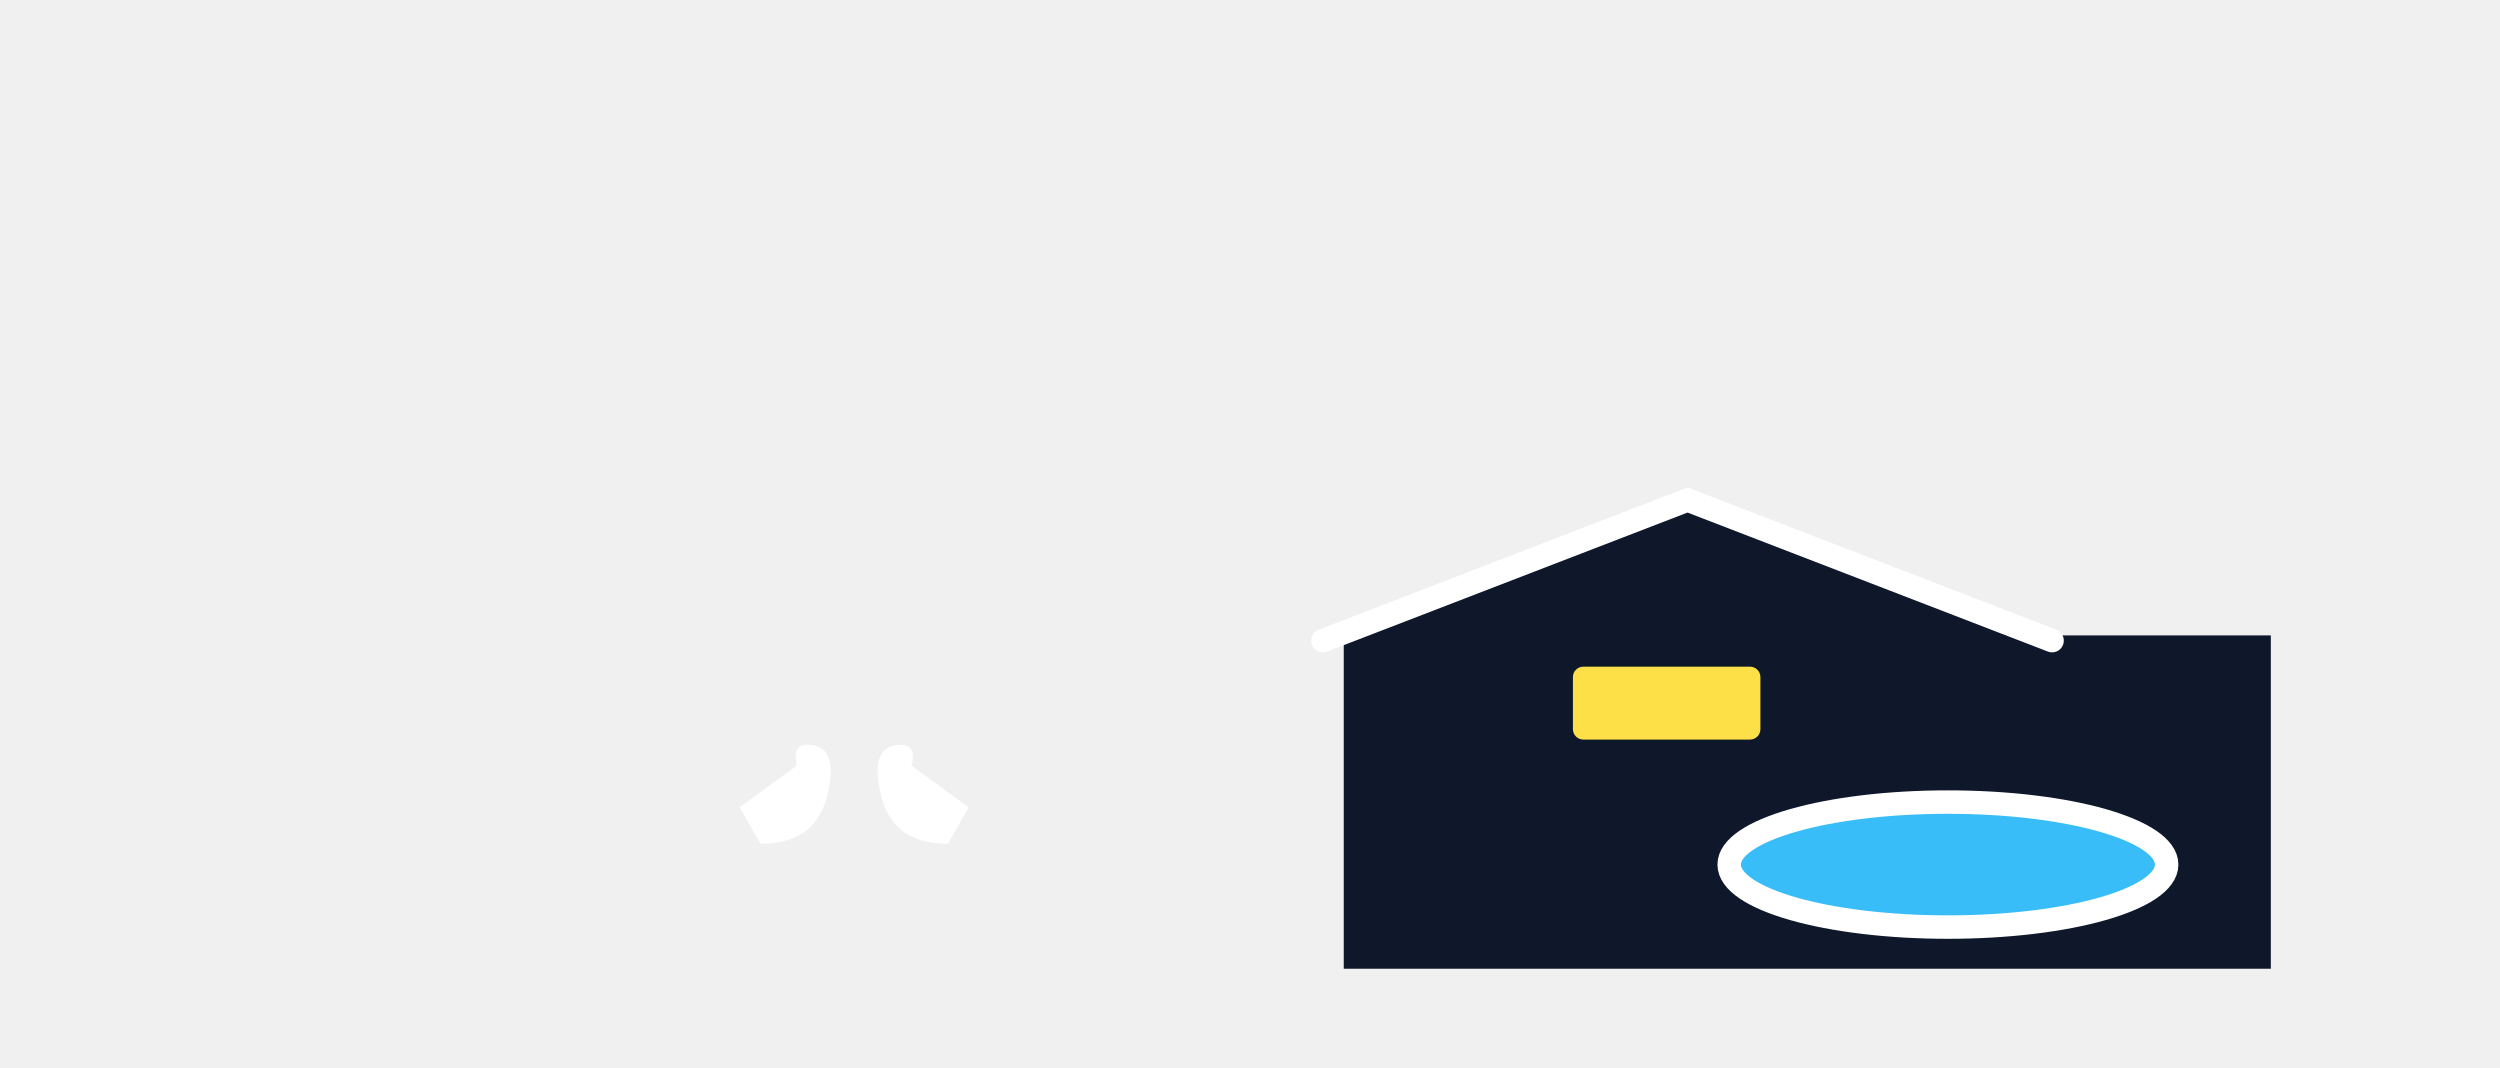
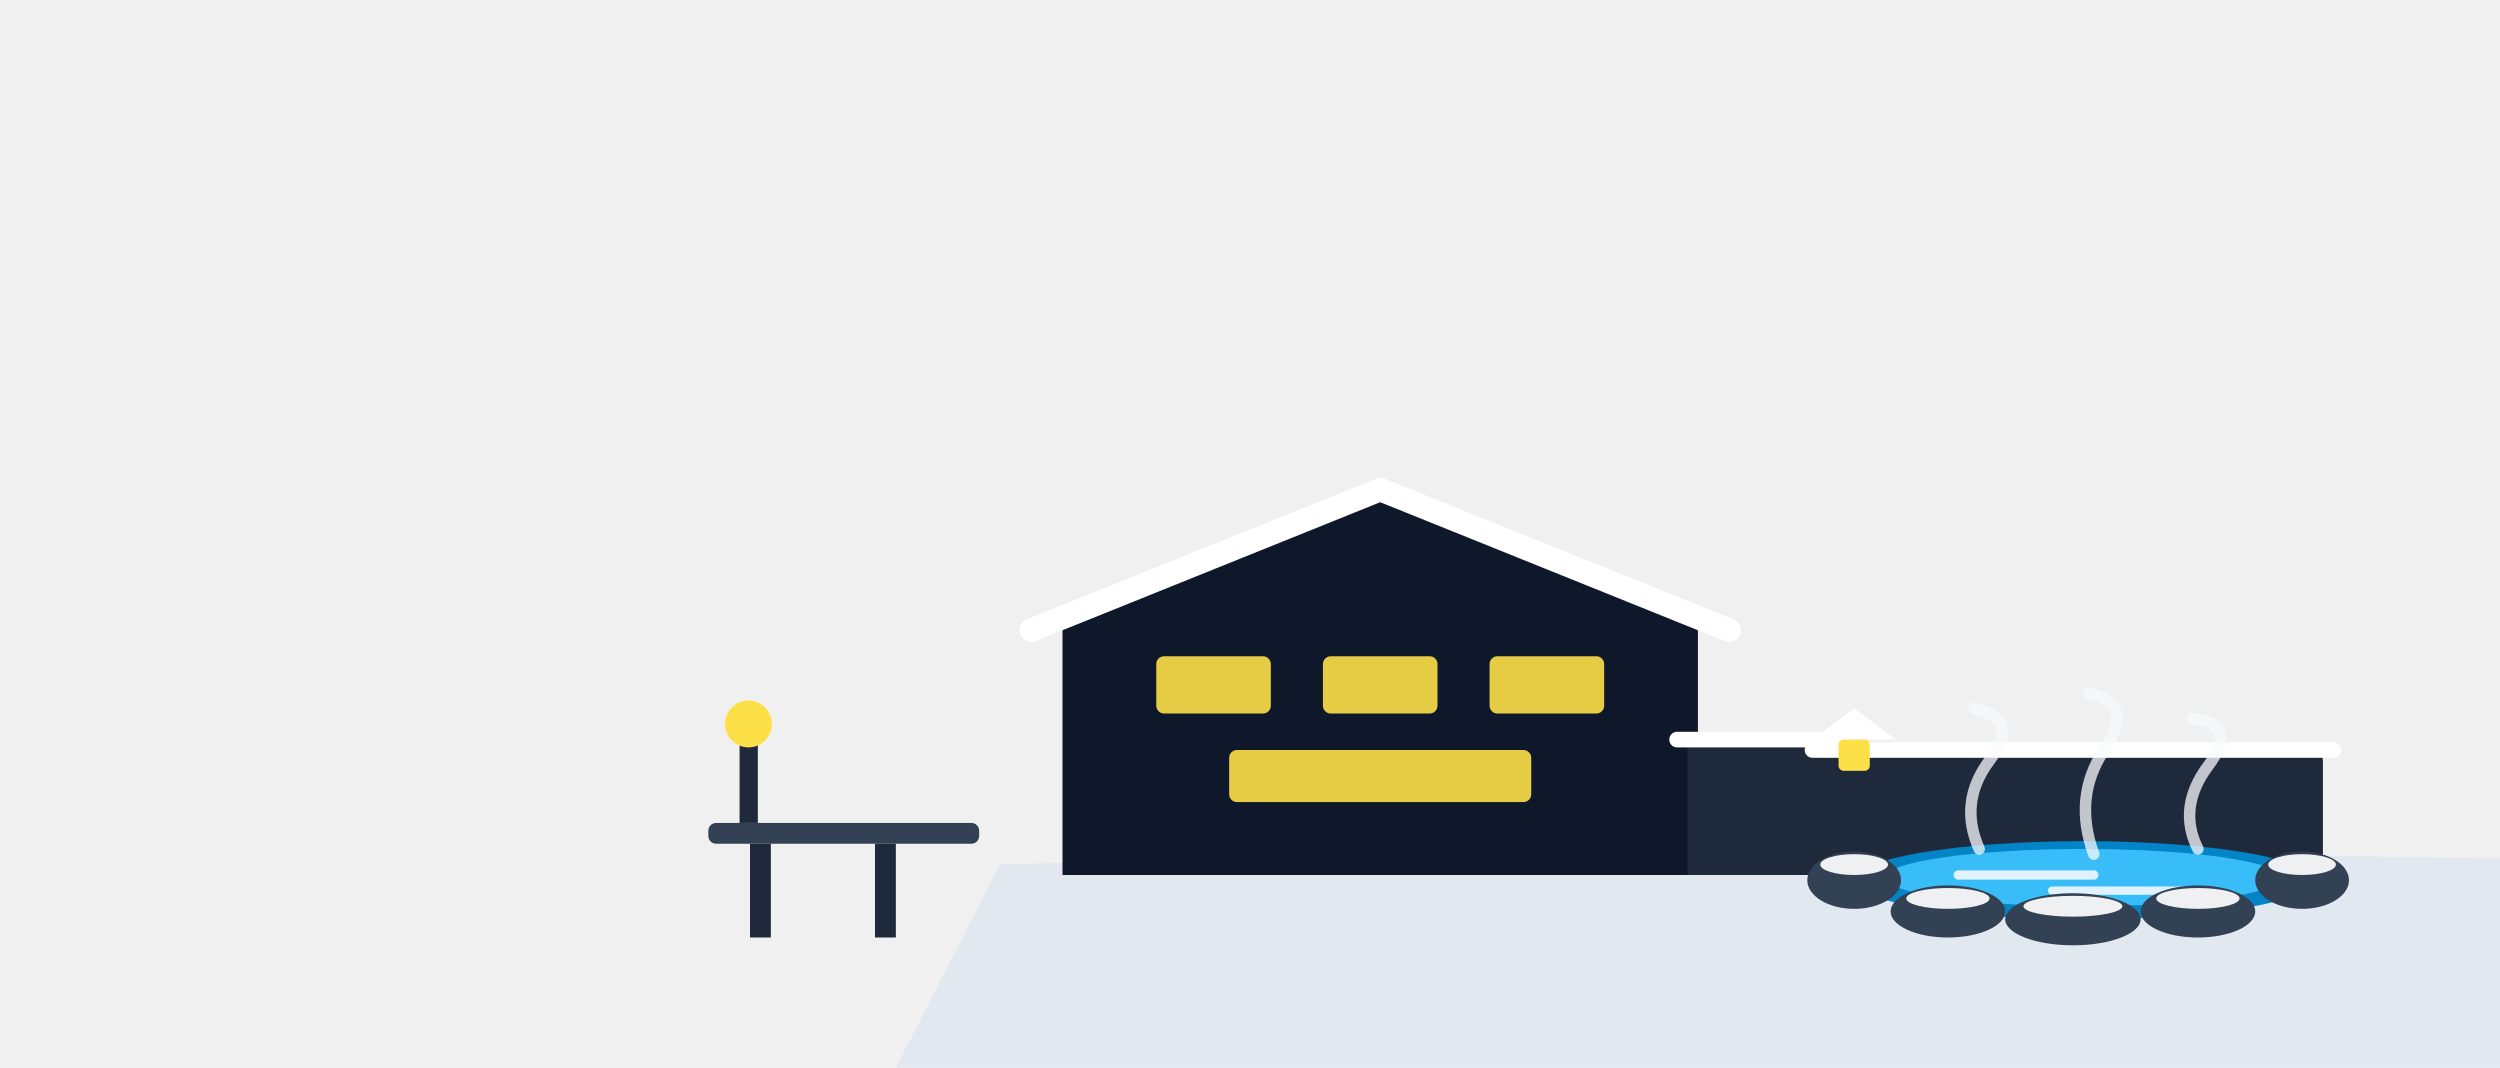
<svg xmlns="http://www.w3.org/2000/svg" viewBox="0 0 480 205" class="scene-svg" preserveAspectRatio="xMidYMax slice">
-   <path d="M 146,162 Q 157,162 159,152 Q 161,143 155,143 Q 152,143 153,147 L 142,155 Z" fill="#ffffff" />
-   <path d="M 182,162 Q 171,162 169,152 Q 167,143 173,143 Q 176,143 175,147 L 186,155 Z" fill="#ffffff" />
-   <path d="M 258,186 L 258,122 L 324,98 L 390,122 L 436,122 L 436,186 Z" fill="#0f172a" />
-   <path d="M 254,123 L 324,96 L 394,123" fill="none" stroke="#ffffff" stroke-width="4.5" stroke-linecap="round" />
-   <rect x="302" y="128" width="36" height="14" rx="2" fill="#fde047" />
-   <ellipse cx="374" cy="166" rx="42" ry="12" fill="#38bdf8" stroke="#ffffff" stroke-width="4.5" />
+   <path d="M 172,205 L 192,166 Q 320,162 490,165 L 490,205 Z" fill="#e2e8f0" />
+   <rect x="136" y="158" width="52" height="4" rx="1.5" fill="#334155" />
+   <rect x="144" y="162" width="4" height="18" fill="#1e293b" />
+   <rect x="168" y="162" width="4" height="18" fill="#1e293b" />
+   <rect x="142" y="142" width="3.5" height="16" fill="#1e293b" />
+   <circle cx="143.7" cy="139" r="4.5" fill="#fde047" />
+   <path d="M 204,168 L 204,120 L 265,96 L 326,120 L 326,168 Z" fill="#0f172a" />
+   <polyline points="198,121 265,94 332,121" fill="none" stroke="#ffffff" stroke-width="4.5" stroke-linecap="round" stroke-linejoin="round" />
+   <g fill="#fde047" opacity="0.9">
+     <rect x="222" y="126" width="22" height="11" rx="1.5" />
+     <rect x="254" y="126" width="22" height="11" rx="1.5" />
+     <rect x="286" y="126" width="22" height="11" rx="1.5" />
+     <rect x="236" y="144" width="58" height="10" rx="1.5" />
+   </g>
+   <rect x="324" y="142" width="28" height="26" fill="#1e293b" />
+   <line x1="322" y1="142" x2="354" y2="142" stroke="#ffffff" stroke-width="3" stroke-linecap="round" />
+   <rect x="350" y="144" width="96" height="22" rx="2" fill="#1e293b" />
+   <line x1="348" y1="144" x2="448" y2="144" stroke="#ffffff" stroke-width="3" stroke-linecap="round" />
+   <polygon points="356,136 348,142 364,142" fill="#ffffff" />
+   <rect x="353" y="142" width="6" height="6" rx="1" fill="#fde047" />
+   <ellipse cx="400" cy="169" rx="44" ry="7.5" fill="#0284c7" />
+   <ellipse cx="400" cy="168.5" rx="38" ry="5.5" fill="#38bdf8" />
+   <line x1="376" y1="168" x2="402" y2="168" stroke="#e0f2fe" stroke-width="1.8" stroke-linecap="round" />
+   <line x1="394" y1="171" x2="422" y2="171" stroke="#e0f2fe" stroke-width="1.6" stroke-linecap="round" />
+   <g fill="#334155">
+     <ellipse cx="356" cy="169" rx="9" ry="5.5" />
+     <ellipse cx="374" cy="175" rx="11" ry="5" />
+     <ellipse cx="398" cy="176.5" rx="13" ry="5" />
+     <ellipse cx="422" cy="175" rx="11" ry="5" />
+     <ellipse cx="442" cy="169" rx="9" ry="5.5" />
+   </g>
+   <g fill="#ffffff" opacity="0.92">
+     <ellipse cx="356" cy="166" rx="6.5" ry="2" />
+     <ellipse cx="374" cy="172.5" rx="8" ry="2" />
+     <ellipse cx="398" cy="174" rx="9.5" ry="2" />
+     <ellipse cx="422" cy="172.5" rx="8" ry="2" />
+     <ellipse cx="442" cy="166" rx="6.5" ry="2" />
+   </g>
+   <g fill="none" stroke="#f8fafc" stroke-width="2.2" stroke-linecap="round" opacity="0.75">
+     <path d="M 380,163 Q 376,154 382,146 T 379,136" />
+     <path d="M 402,164 Q 398,153 404,144 T 401,133" />
+     <path d="M 422,163 Q 418,155 424,147 T 421,138" />
+   </g>
</svg>
